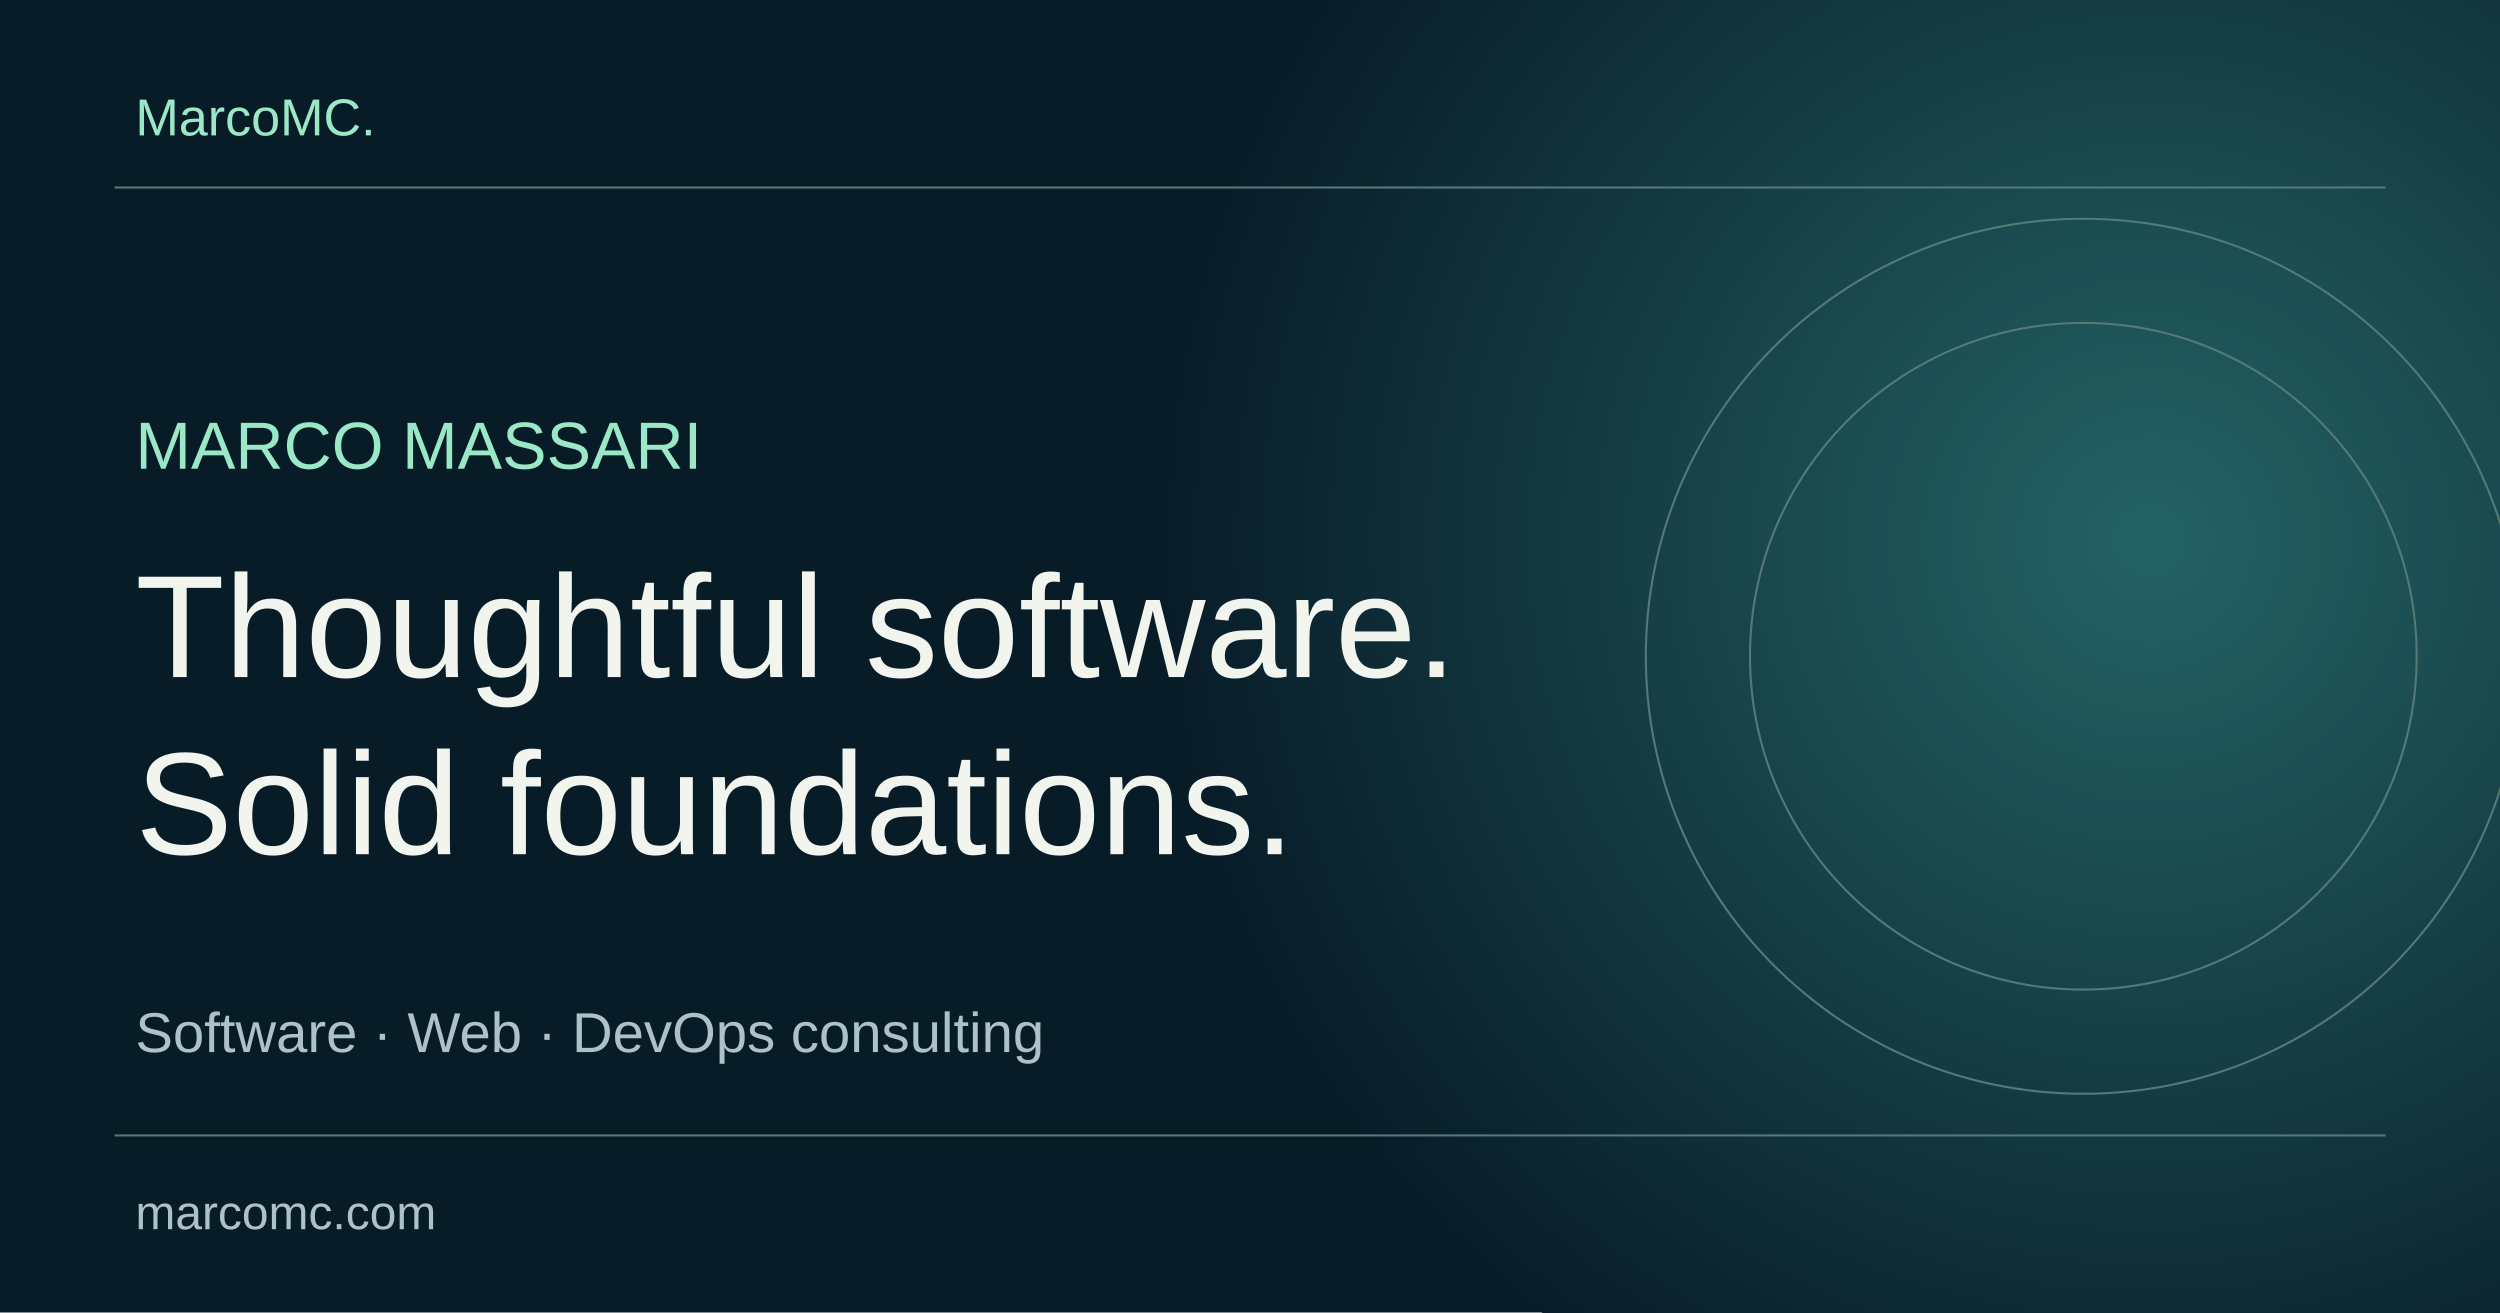
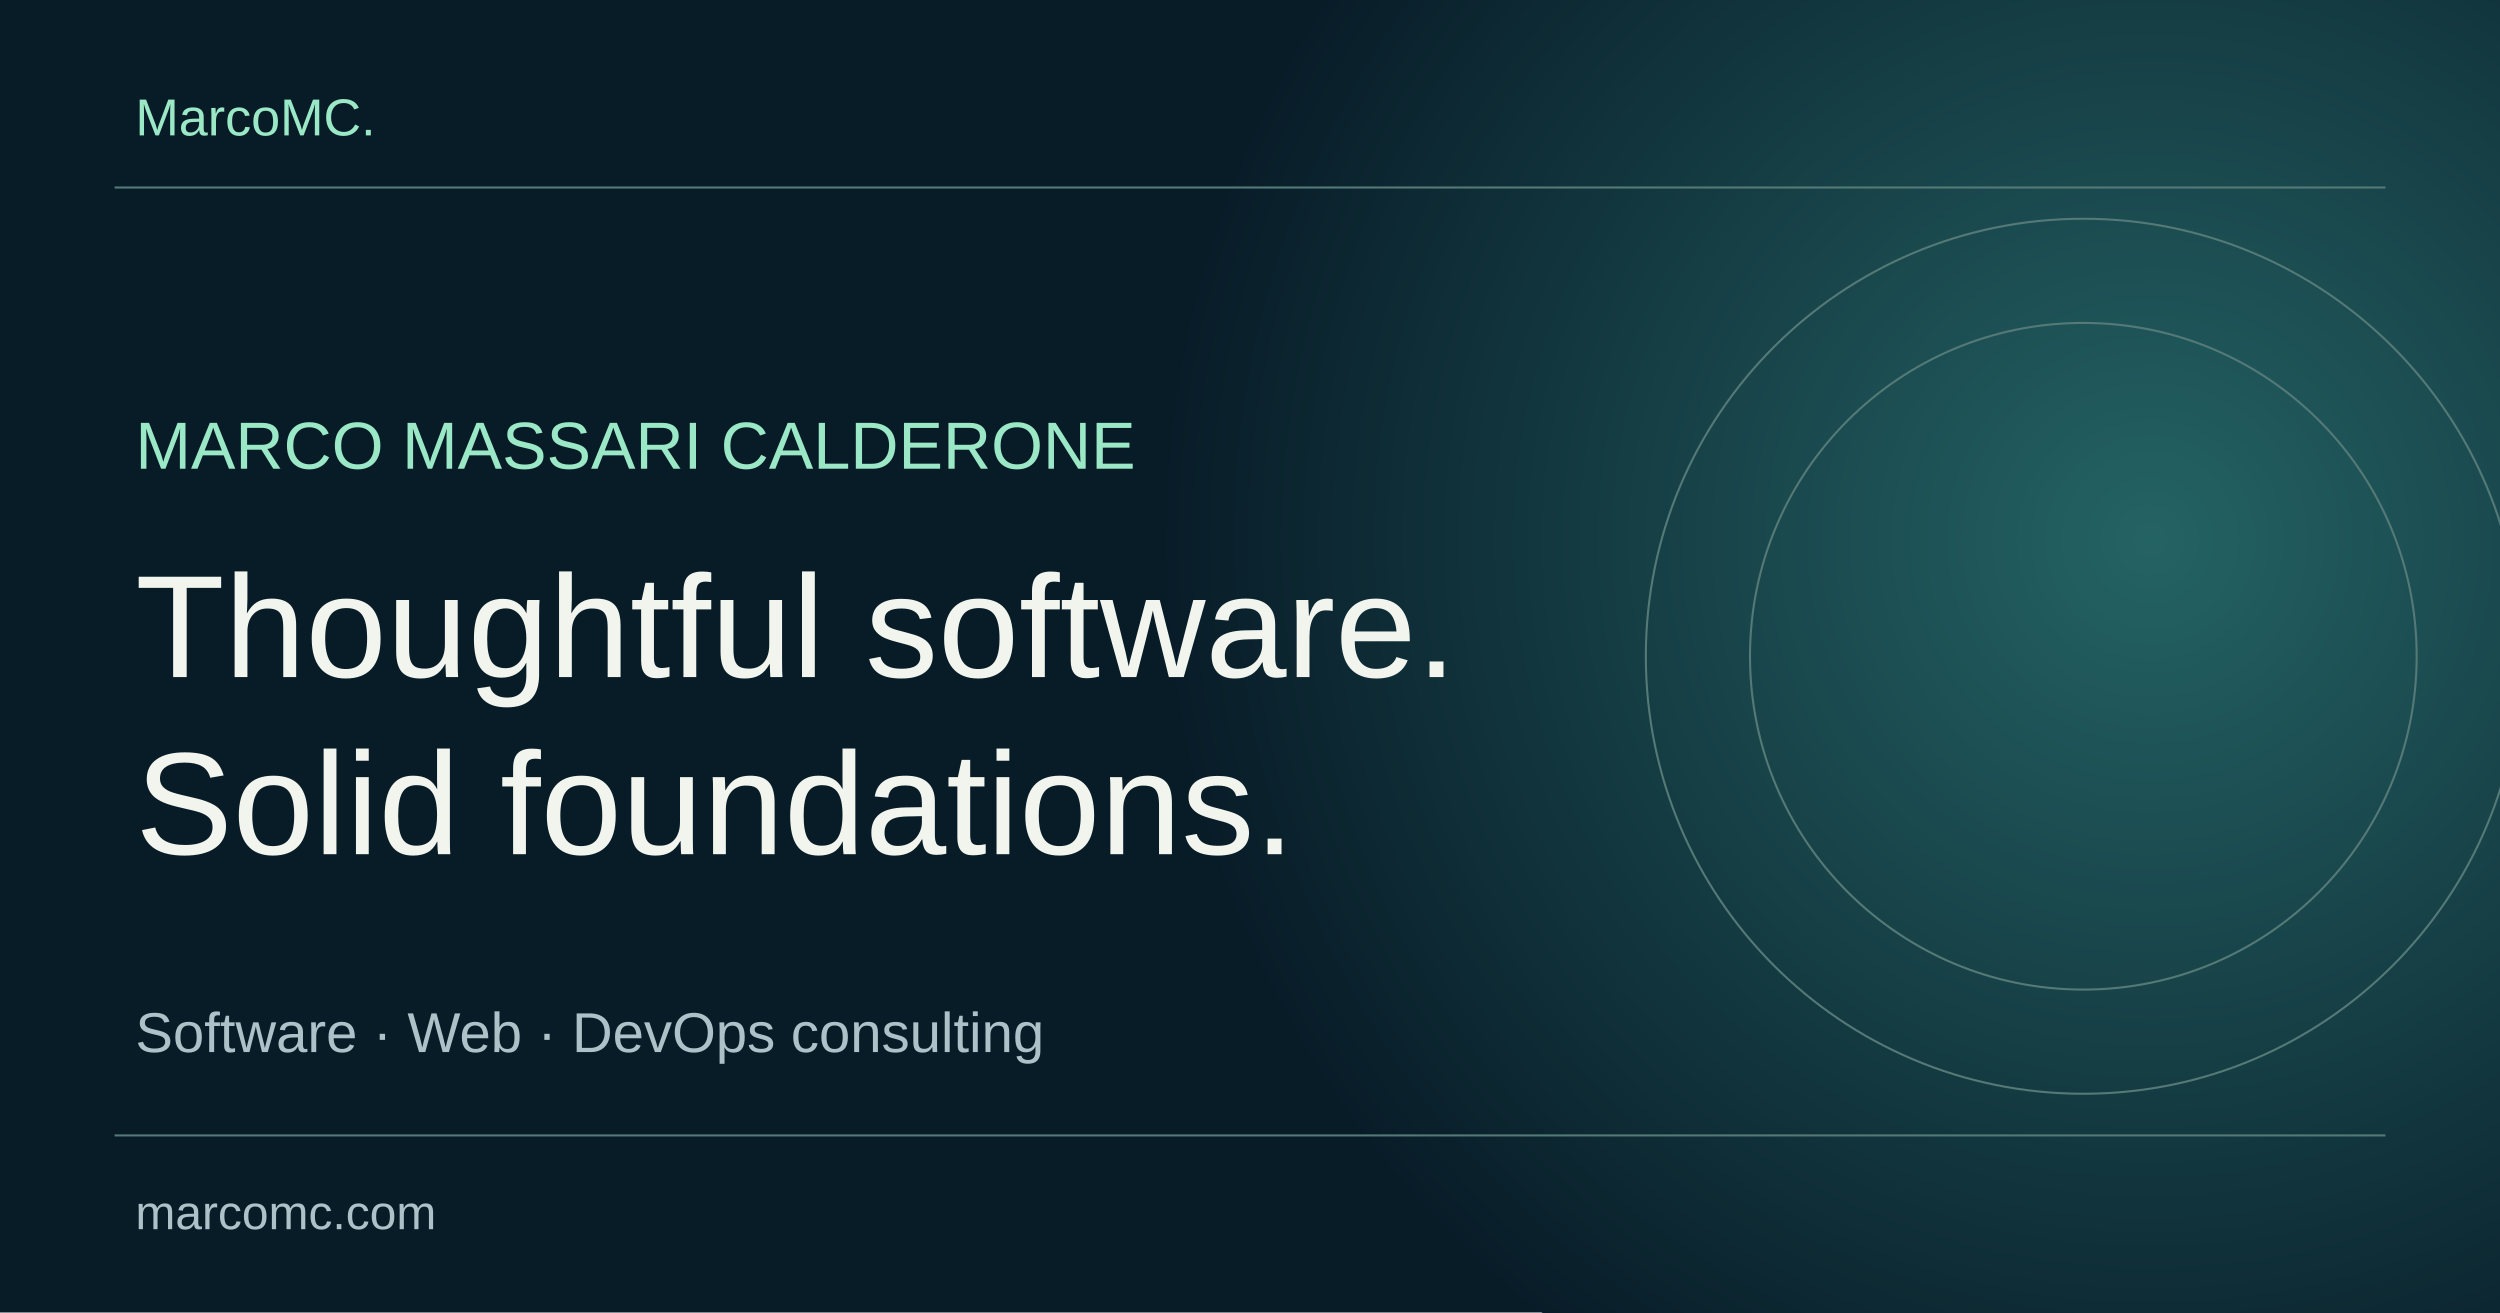
<svg xmlns="http://www.w3.org/2000/svg" width="1200" height="630" viewBox="0 0 1200 630">
  <defs>
    <radialGradient id="glow">
      <stop stop-color="#246364" />
      <stop offset="1" stop-color="#081c28" />
    </radialGradient>
  </defs>
  <rect width="1200" height="630" fill="#081c28" />
  <circle cx="1030" cy="260" r="470" fill="url(#glow)" />
  <g fill="none" stroke="#547977" stroke-width="1">
    <circle cx="1000" cy="315" r="210" />
    <circle cx="1000" cy="315" r="160" />
    <path d="M55 90h1090M55 545h1090" />
  </g>
  <text x="65" y="65" font-family="Arial,sans-serif" font-size="25" fill="#9be8c6">MarcoMC.</text>
-   <text x="65" y="225" font-family="Arial,sans-serif" font-size="32" fill="#9be8c6">MARCO MASSARI</text>
+   <text x="65" y="225" font-family="Arial,sans-serif" font-size="32" fill="#9be8c6">MARCO MASSARI CALDERONE</text>
  <text x="65" y="325" font-family="Arial,sans-serif" font-size="70" fill="#f1f5ee">Thoughtful software.</text>
  <text x="65" y="410" font-family="Arial,sans-serif" font-size="70" fill="#f1f5ee">Solid foundations.</text>
  <text x="65" y="505" font-family="Arial,sans-serif" font-size="27" fill="#adc1c8">Software · Web · DevOps consulting</text>
  <text x="65" y="590" font-family="Arial,sans-serif" font-size="23" fill="#adc1c8">marcomc.com</text>
</svg>
